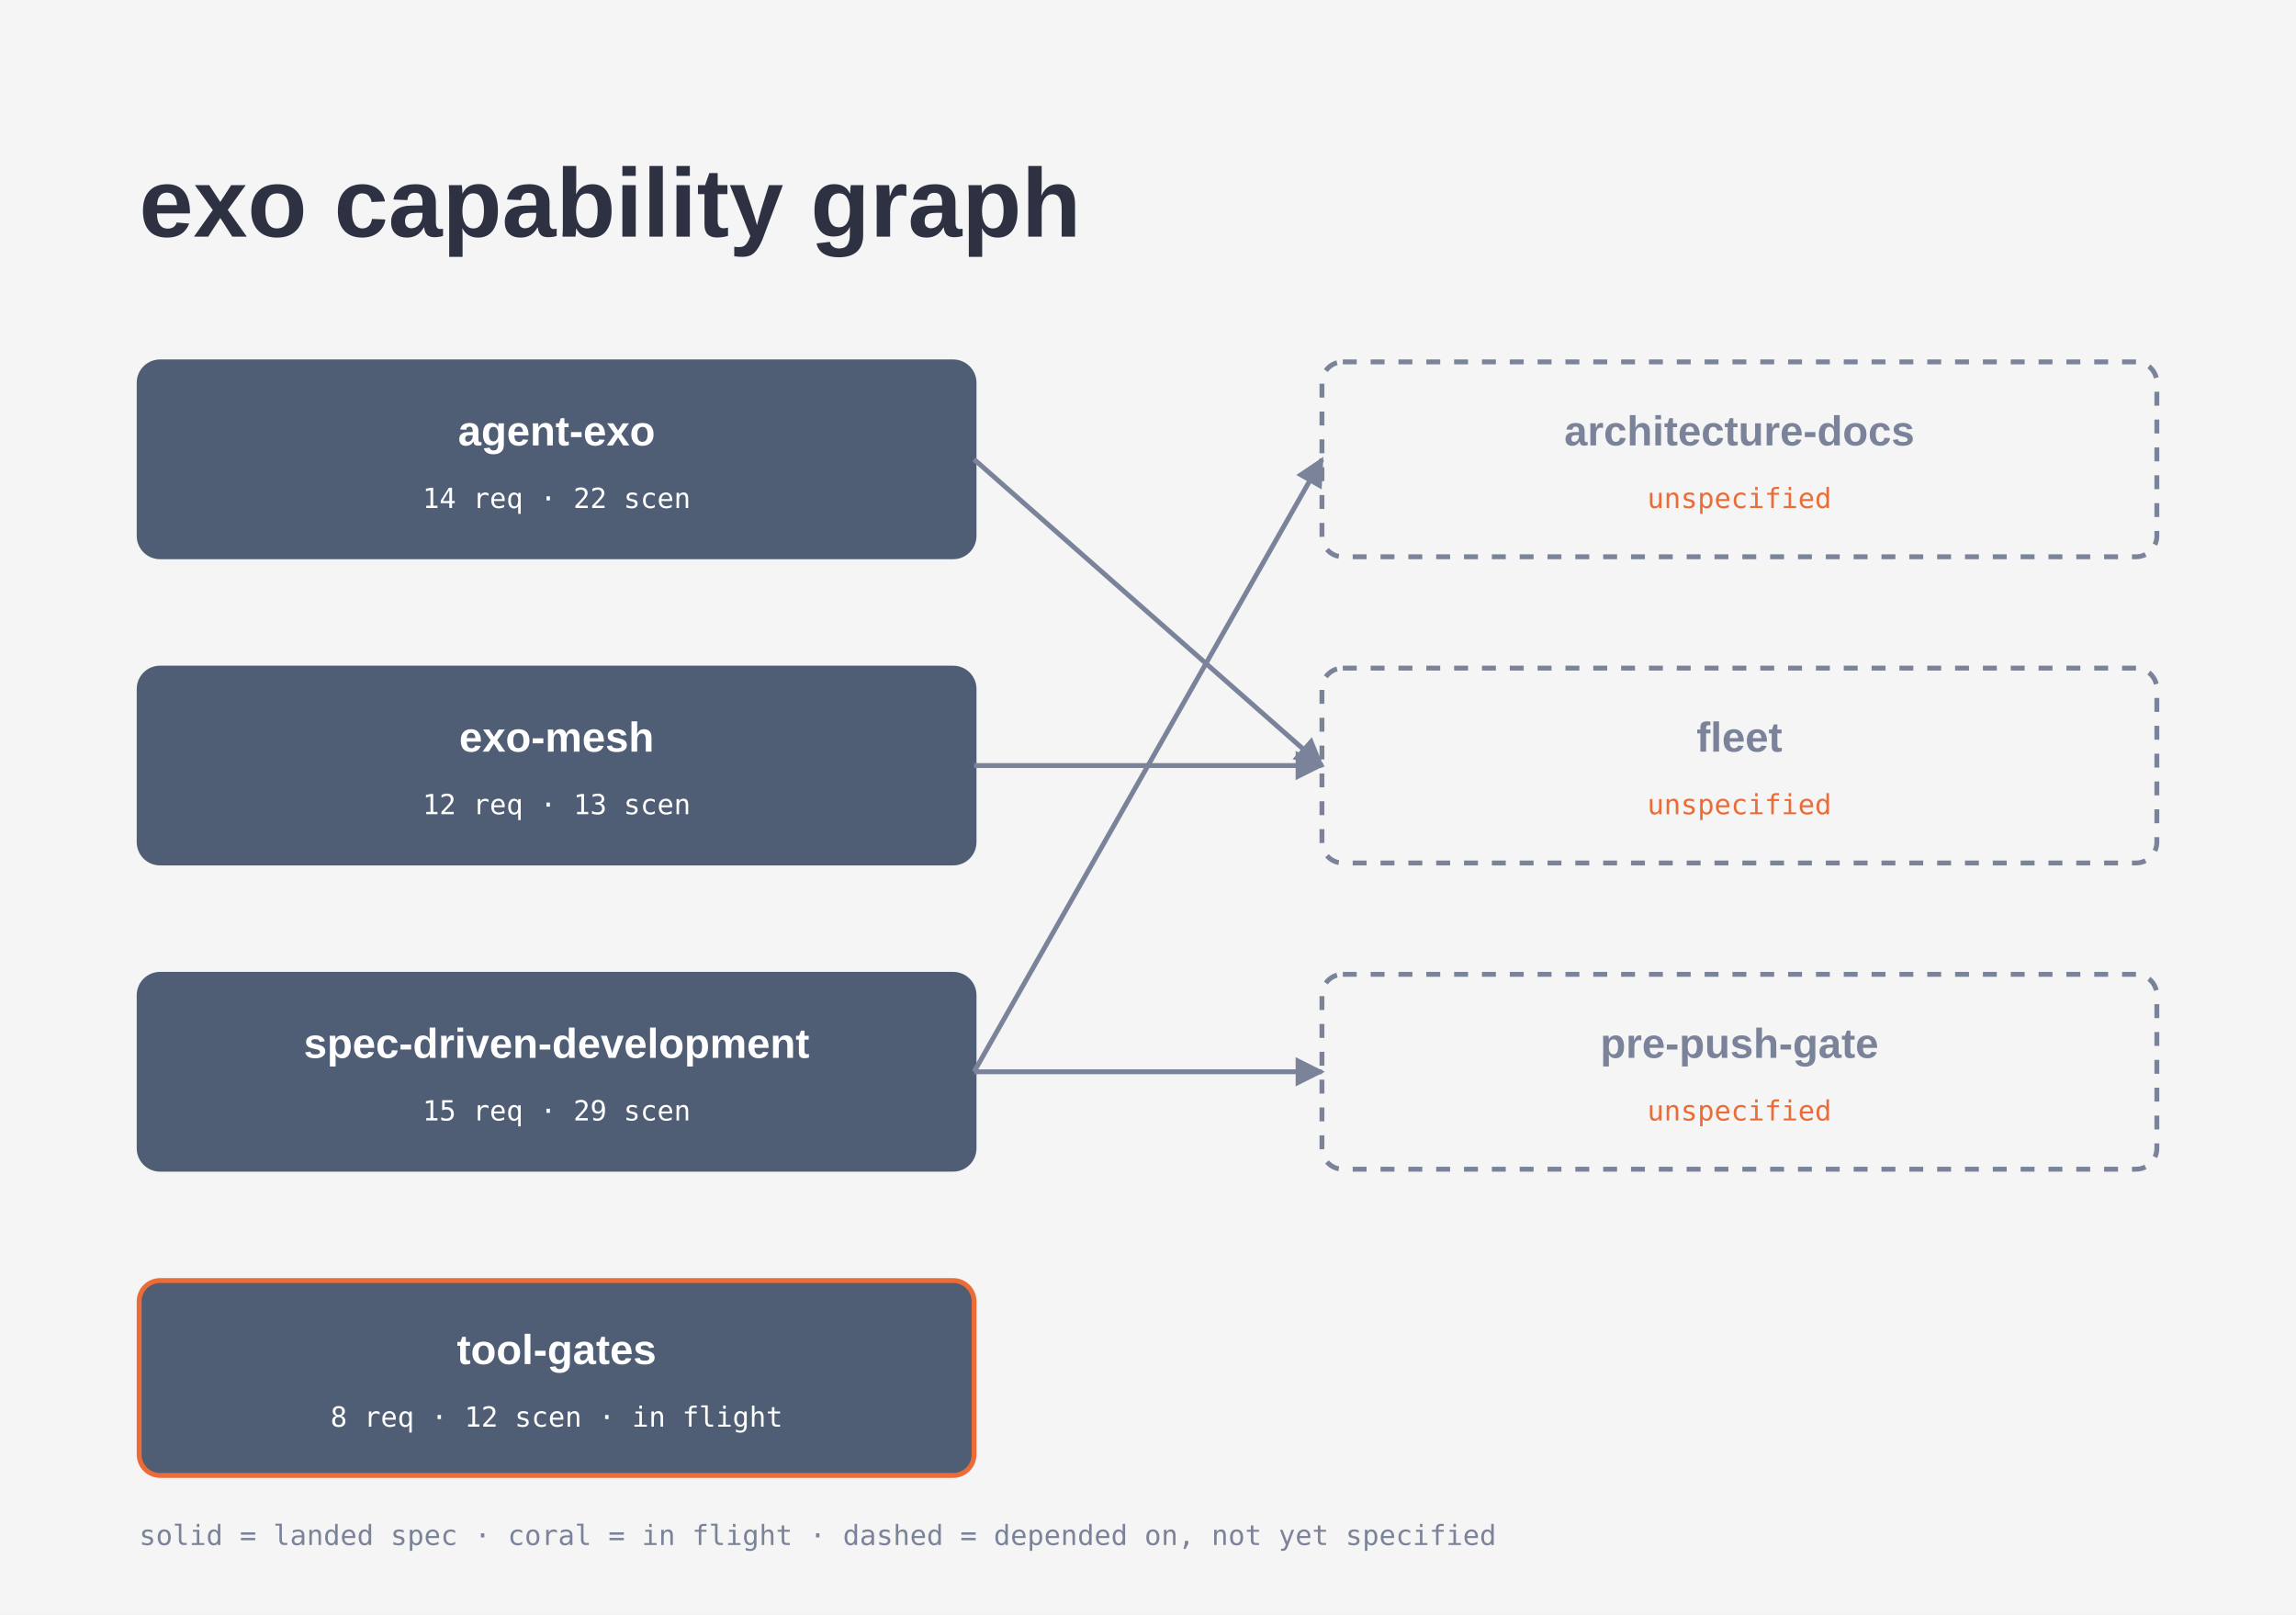
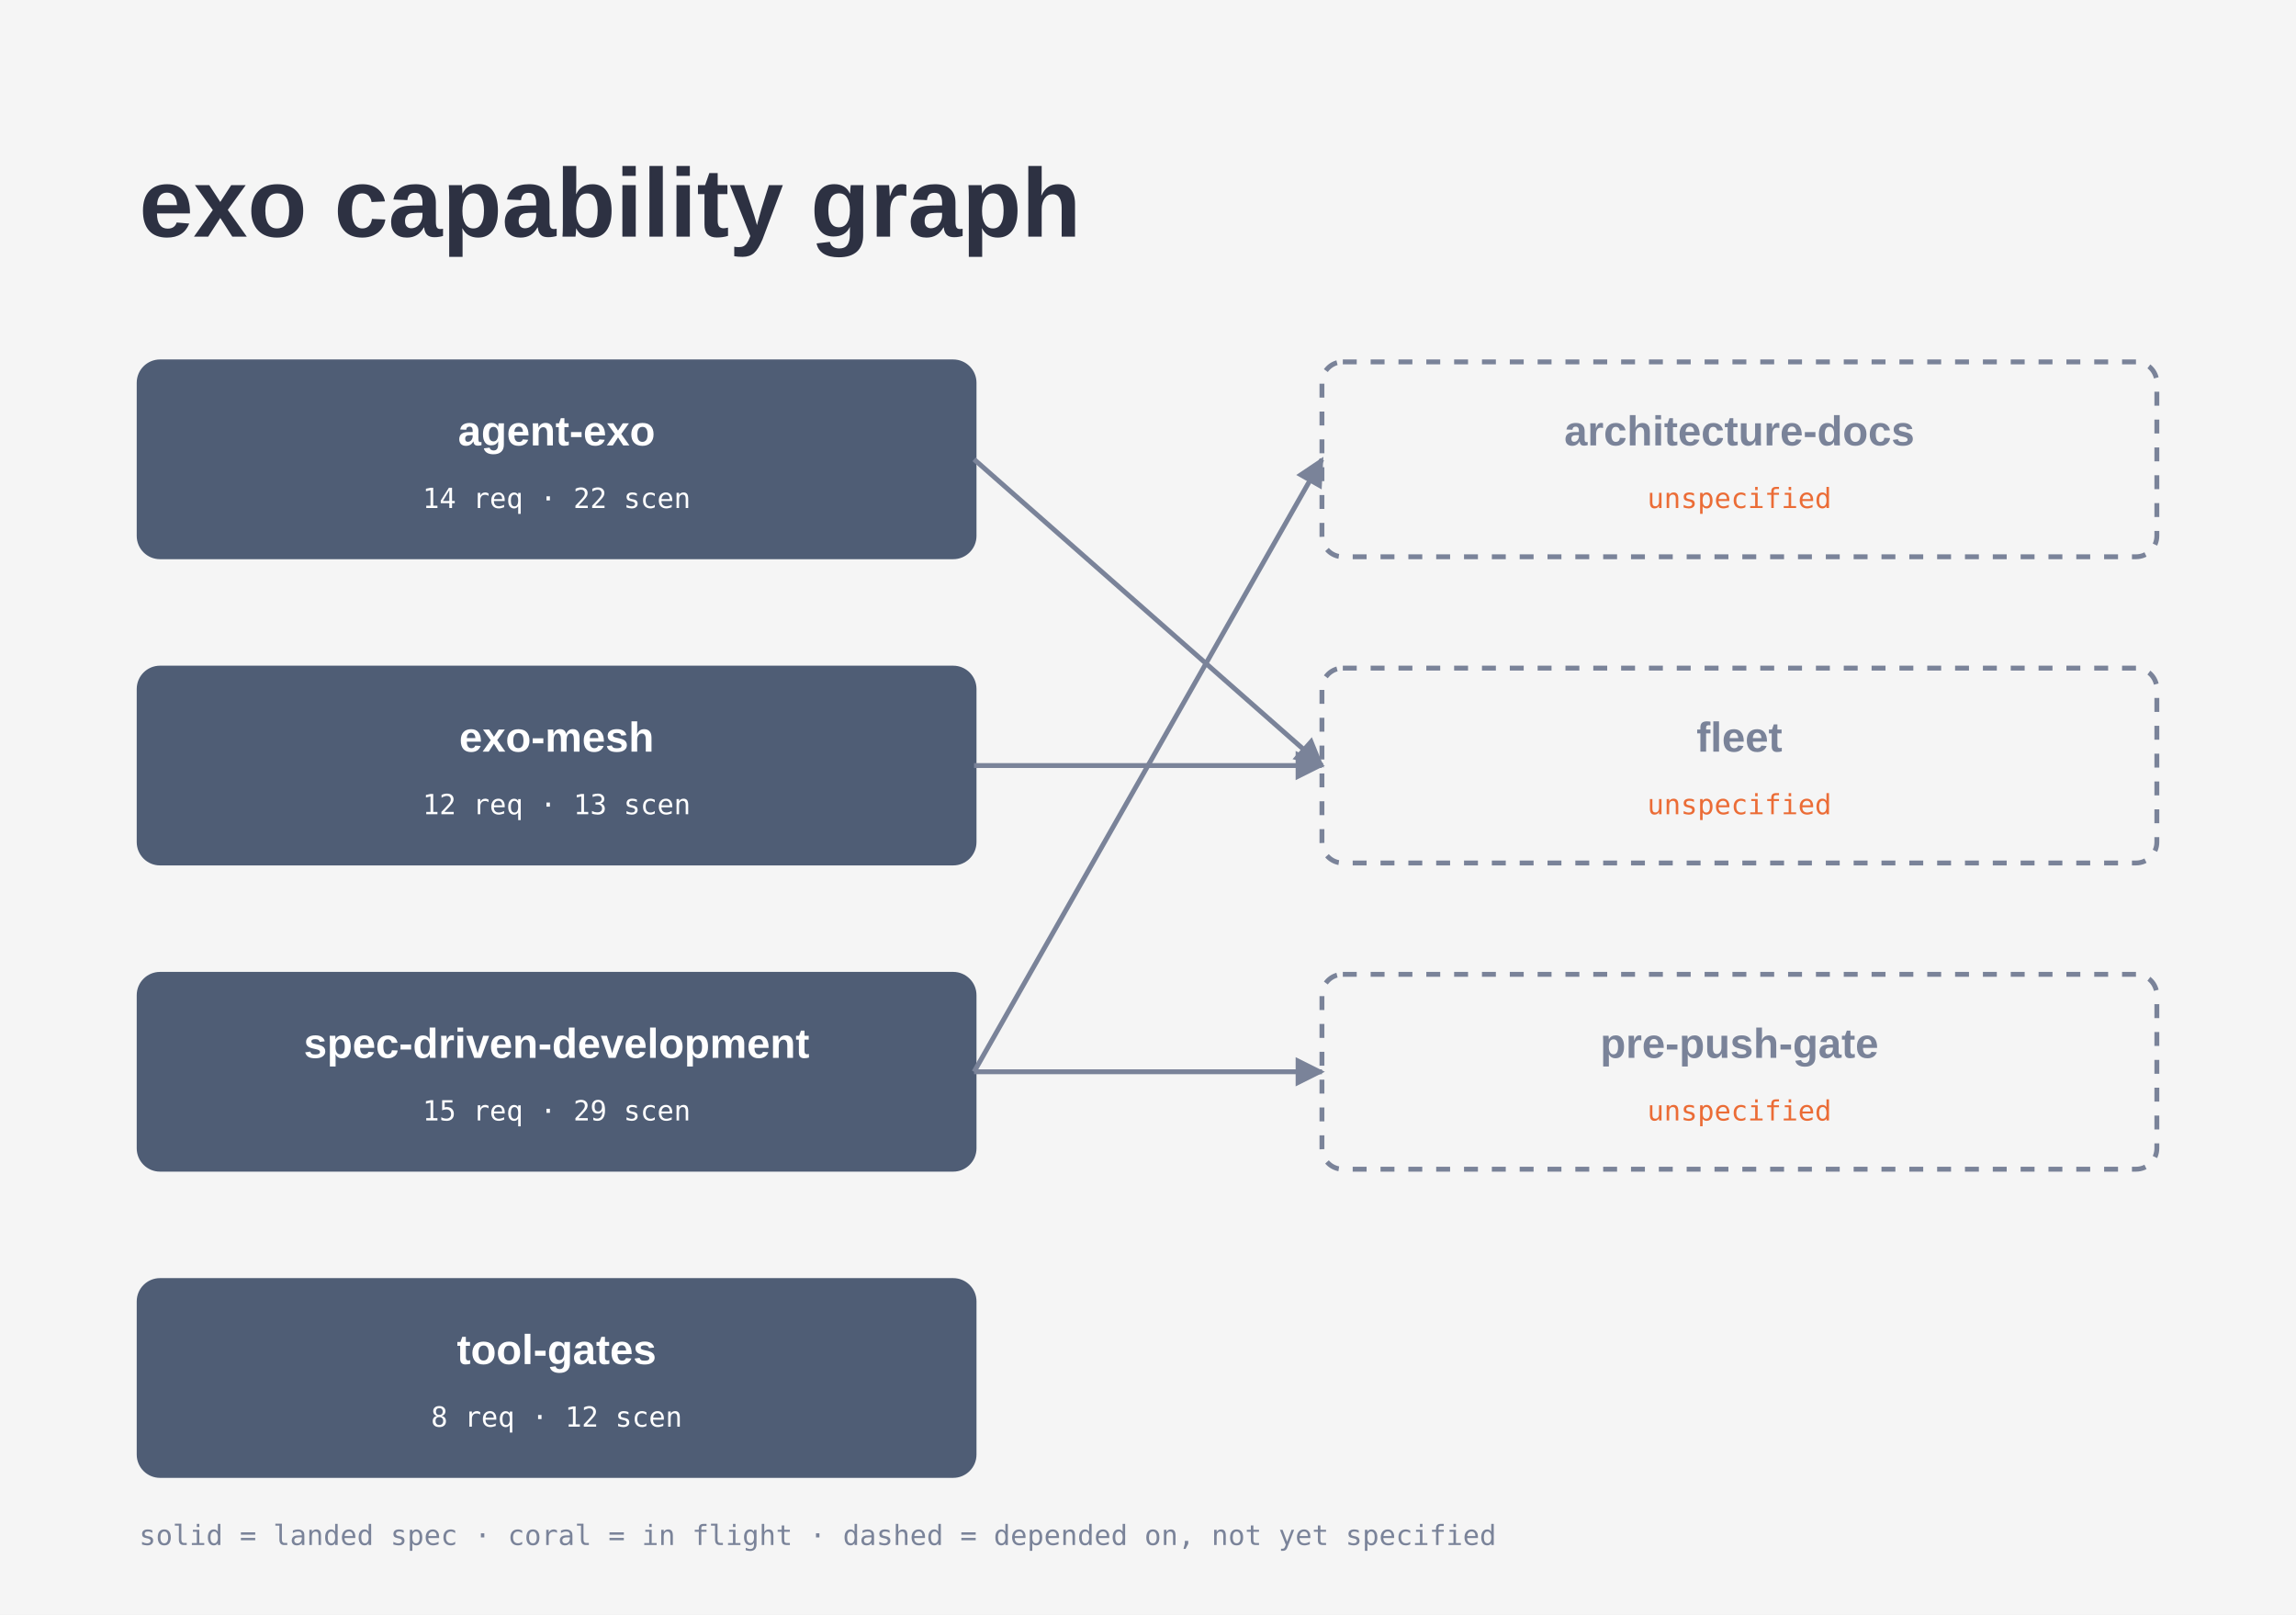
<svg xmlns="http://www.w3.org/2000/svg" viewBox="0 0 660 464" width="660" height="464" role="img" aria-label="exo capability graph">
  <rect width="660" height="464" fill="#f5f5f5" />
  <defs>
    <marker id="a" viewBox="0 0 10 10" refX="9" refY="5" markerWidth="6" markerHeight="6" orient="auto-start-reverse">
      <path d="M0,0 L10,5 L0,10 z" fill="#7a8399" />
    </marker>
  </defs>
  <text x="40" y="68" font-family="'Geist', -apple-system, 'Helvetica Neue', Arial, sans-serif" font-size="28" font-weight="600" fill="#2d3142">exo capability graph</text>
  <rect x="40" y="104" width="240" height="56" rx="6" fill="#4f5d75" stroke="#4f5d75" stroke-width="1.4" />
  <text x="160" y="128" font-family="'Geist', -apple-system, 'Helvetica Neue', Arial, sans-serif" font-size="12" font-weight="600" fill="#ffffff" text-anchor="middle">agent-exo</text>
  <text x="160" y="146" font-family="'Geist Mono', ui-monospace, 'SF Mono', Menlo, monospace" font-size="8" fill="#ffffff" text-anchor="middle">14 req · 22 scen</text>
  <rect x="40" y="192" width="240" height="56" rx="6" fill="#4f5d75" stroke="#4f5d75" stroke-width="1.4" />
  <text x="160" y="216" font-family="'Geist', -apple-system, 'Helvetica Neue', Arial, sans-serif" font-size="12" font-weight="600" fill="#ffffff" text-anchor="middle">exo-mesh</text>
  <text x="160" y="234" font-family="'Geist Mono', ui-monospace, 'SF Mono', Menlo, monospace" font-size="8" fill="#ffffff" text-anchor="middle">12 req · 13 scen</text>
  <rect x="40" y="280" width="240" height="56" rx="6" fill="#4f5d75" stroke="#4f5d75" stroke-width="1.4" />
  <text x="160" y="304" font-family="'Geist', -apple-system, 'Helvetica Neue', Arial, sans-serif" font-size="12" font-weight="600" fill="#ffffff" text-anchor="middle">spec-driven-development</text>
  <text x="160" y="322" font-family="'Geist Mono', ui-monospace, 'SF Mono', Menlo, monospace" font-size="8" fill="#ffffff" text-anchor="middle">15 req · 29 scen</text>
-   <rect x="40" y="368" width="240" height="56" rx="6" fill="#4f5d75" stroke="#eb6c36" stroke-width="1.4" />
+   <rect x="40" y="368" width="240" height="56" rx="6" fill="#4f5d75" stroke="#4f5d75" stroke-width="1.4" />
  <text x="160" y="392" font-family="'Geist', -apple-system, 'Helvetica Neue', Arial, sans-serif" font-size="12" font-weight="600" fill="#ffffff" text-anchor="middle">tool-gates</text>
-   <text x="160" y="410" font-family="'Geist Mono', ui-monospace, 'SF Mono', Menlo, monospace" font-size="8" fill="#ffffff" text-anchor="middle">8 req · 12 scen · in flight</text>
+   <text x="160" y="410" font-family="'Geist Mono', ui-monospace, 'SF Mono', Menlo, monospace" font-size="8" fill="#ffffff" text-anchor="middle">8 req · 12 scen</text>
  <rect x="380" y="104" width="240" height="56" rx="6" fill="#f5f5f5" stroke="#7a8399" stroke-width="1.4" stroke-dasharray="4 4" />
  <text x="500" y="128" font-family="'Geist', -apple-system, 'Helvetica Neue', Arial, sans-serif" font-size="12" font-weight="600" fill="#7a8399" text-anchor="middle">architecture-docs</text>
  <text x="500" y="146" font-family="'Geist Mono', ui-monospace, 'SF Mono', Menlo, monospace" font-size="8" fill="#eb6c36" text-anchor="middle">unspecified</text>
  <rect x="380" y="192" width="240" height="56" rx="6" fill="#f5f5f5" stroke="#7a8399" stroke-width="1.4" stroke-dasharray="4 4" />
  <text x="500" y="216" font-family="'Geist', -apple-system, 'Helvetica Neue', Arial, sans-serif" font-size="12" font-weight="600" fill="#7a8399" text-anchor="middle">fleet</text>
  <text x="500" y="234" font-family="'Geist Mono', ui-monospace, 'SF Mono', Menlo, monospace" font-size="8" fill="#eb6c36" text-anchor="middle">unspecified</text>
  <rect x="380" y="280" width="240" height="56" rx="6" fill="#f5f5f5" stroke="#7a8399" stroke-width="1.4" stroke-dasharray="4 4" />
  <text x="500" y="304" font-family="'Geist', -apple-system, 'Helvetica Neue', Arial, sans-serif" font-size="12" font-weight="600" fill="#7a8399" text-anchor="middle">pre-push-gate</text>
  <text x="500" y="322" font-family="'Geist Mono', ui-monospace, 'SF Mono', Menlo, monospace" font-size="8" fill="#eb6c36" text-anchor="middle">unspecified</text>
  <line x1="280" y1="132" x2="380" y2="220" stroke="#7a8399" stroke-width="1.4" marker-end="url(#a)" />
  <line x1="280" y1="220" x2="380" y2="220" stroke="#7a8399" stroke-width="1.4" marker-end="url(#a)" />
  <line x1="280" y1="308" x2="380" y2="132" stroke="#7a8399" stroke-width="1.4" marker-end="url(#a)" />
  <line x1="280" y1="308" x2="380" y2="308" stroke="#7a8399" stroke-width="1.4" marker-end="url(#a)" />
  <text x="40" y="444" font-family="'Geist Mono', ui-monospace, 'SF Mono', Menlo, monospace" font-size="8" fill="#7a8399">solid = landed spec · coral = in flight · dashed = depended on, not yet specified</text>
</svg>
